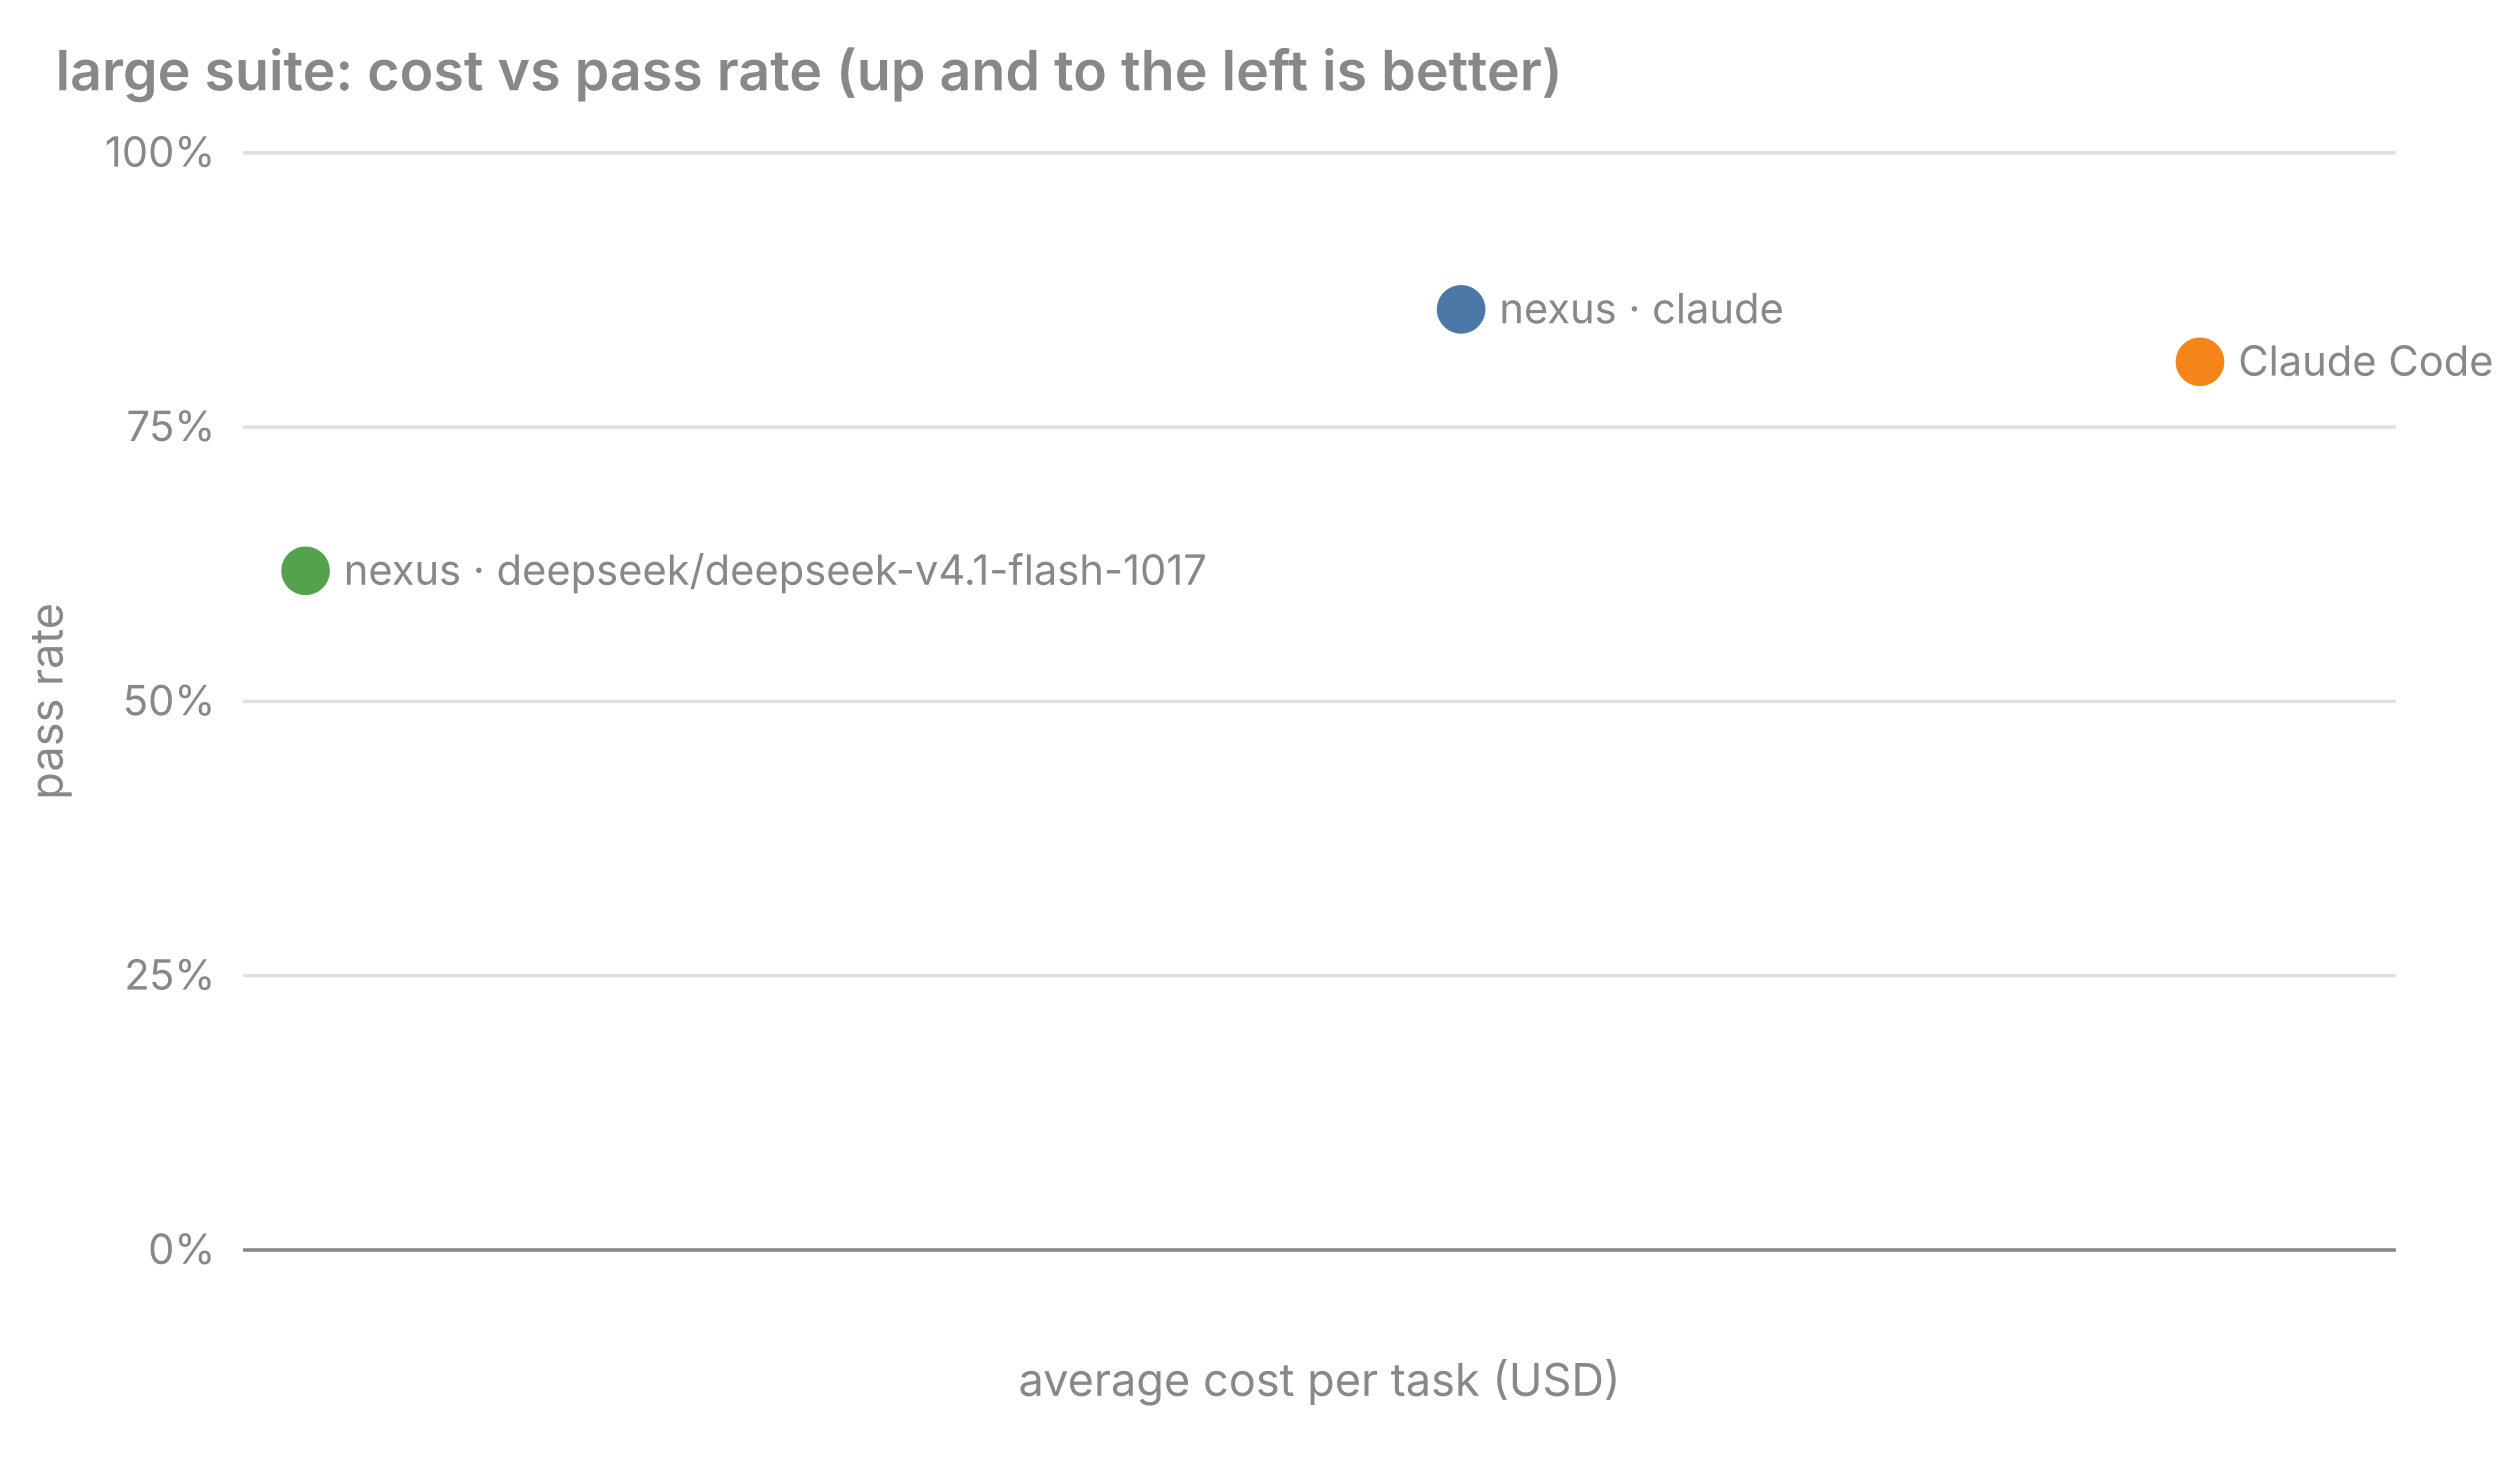
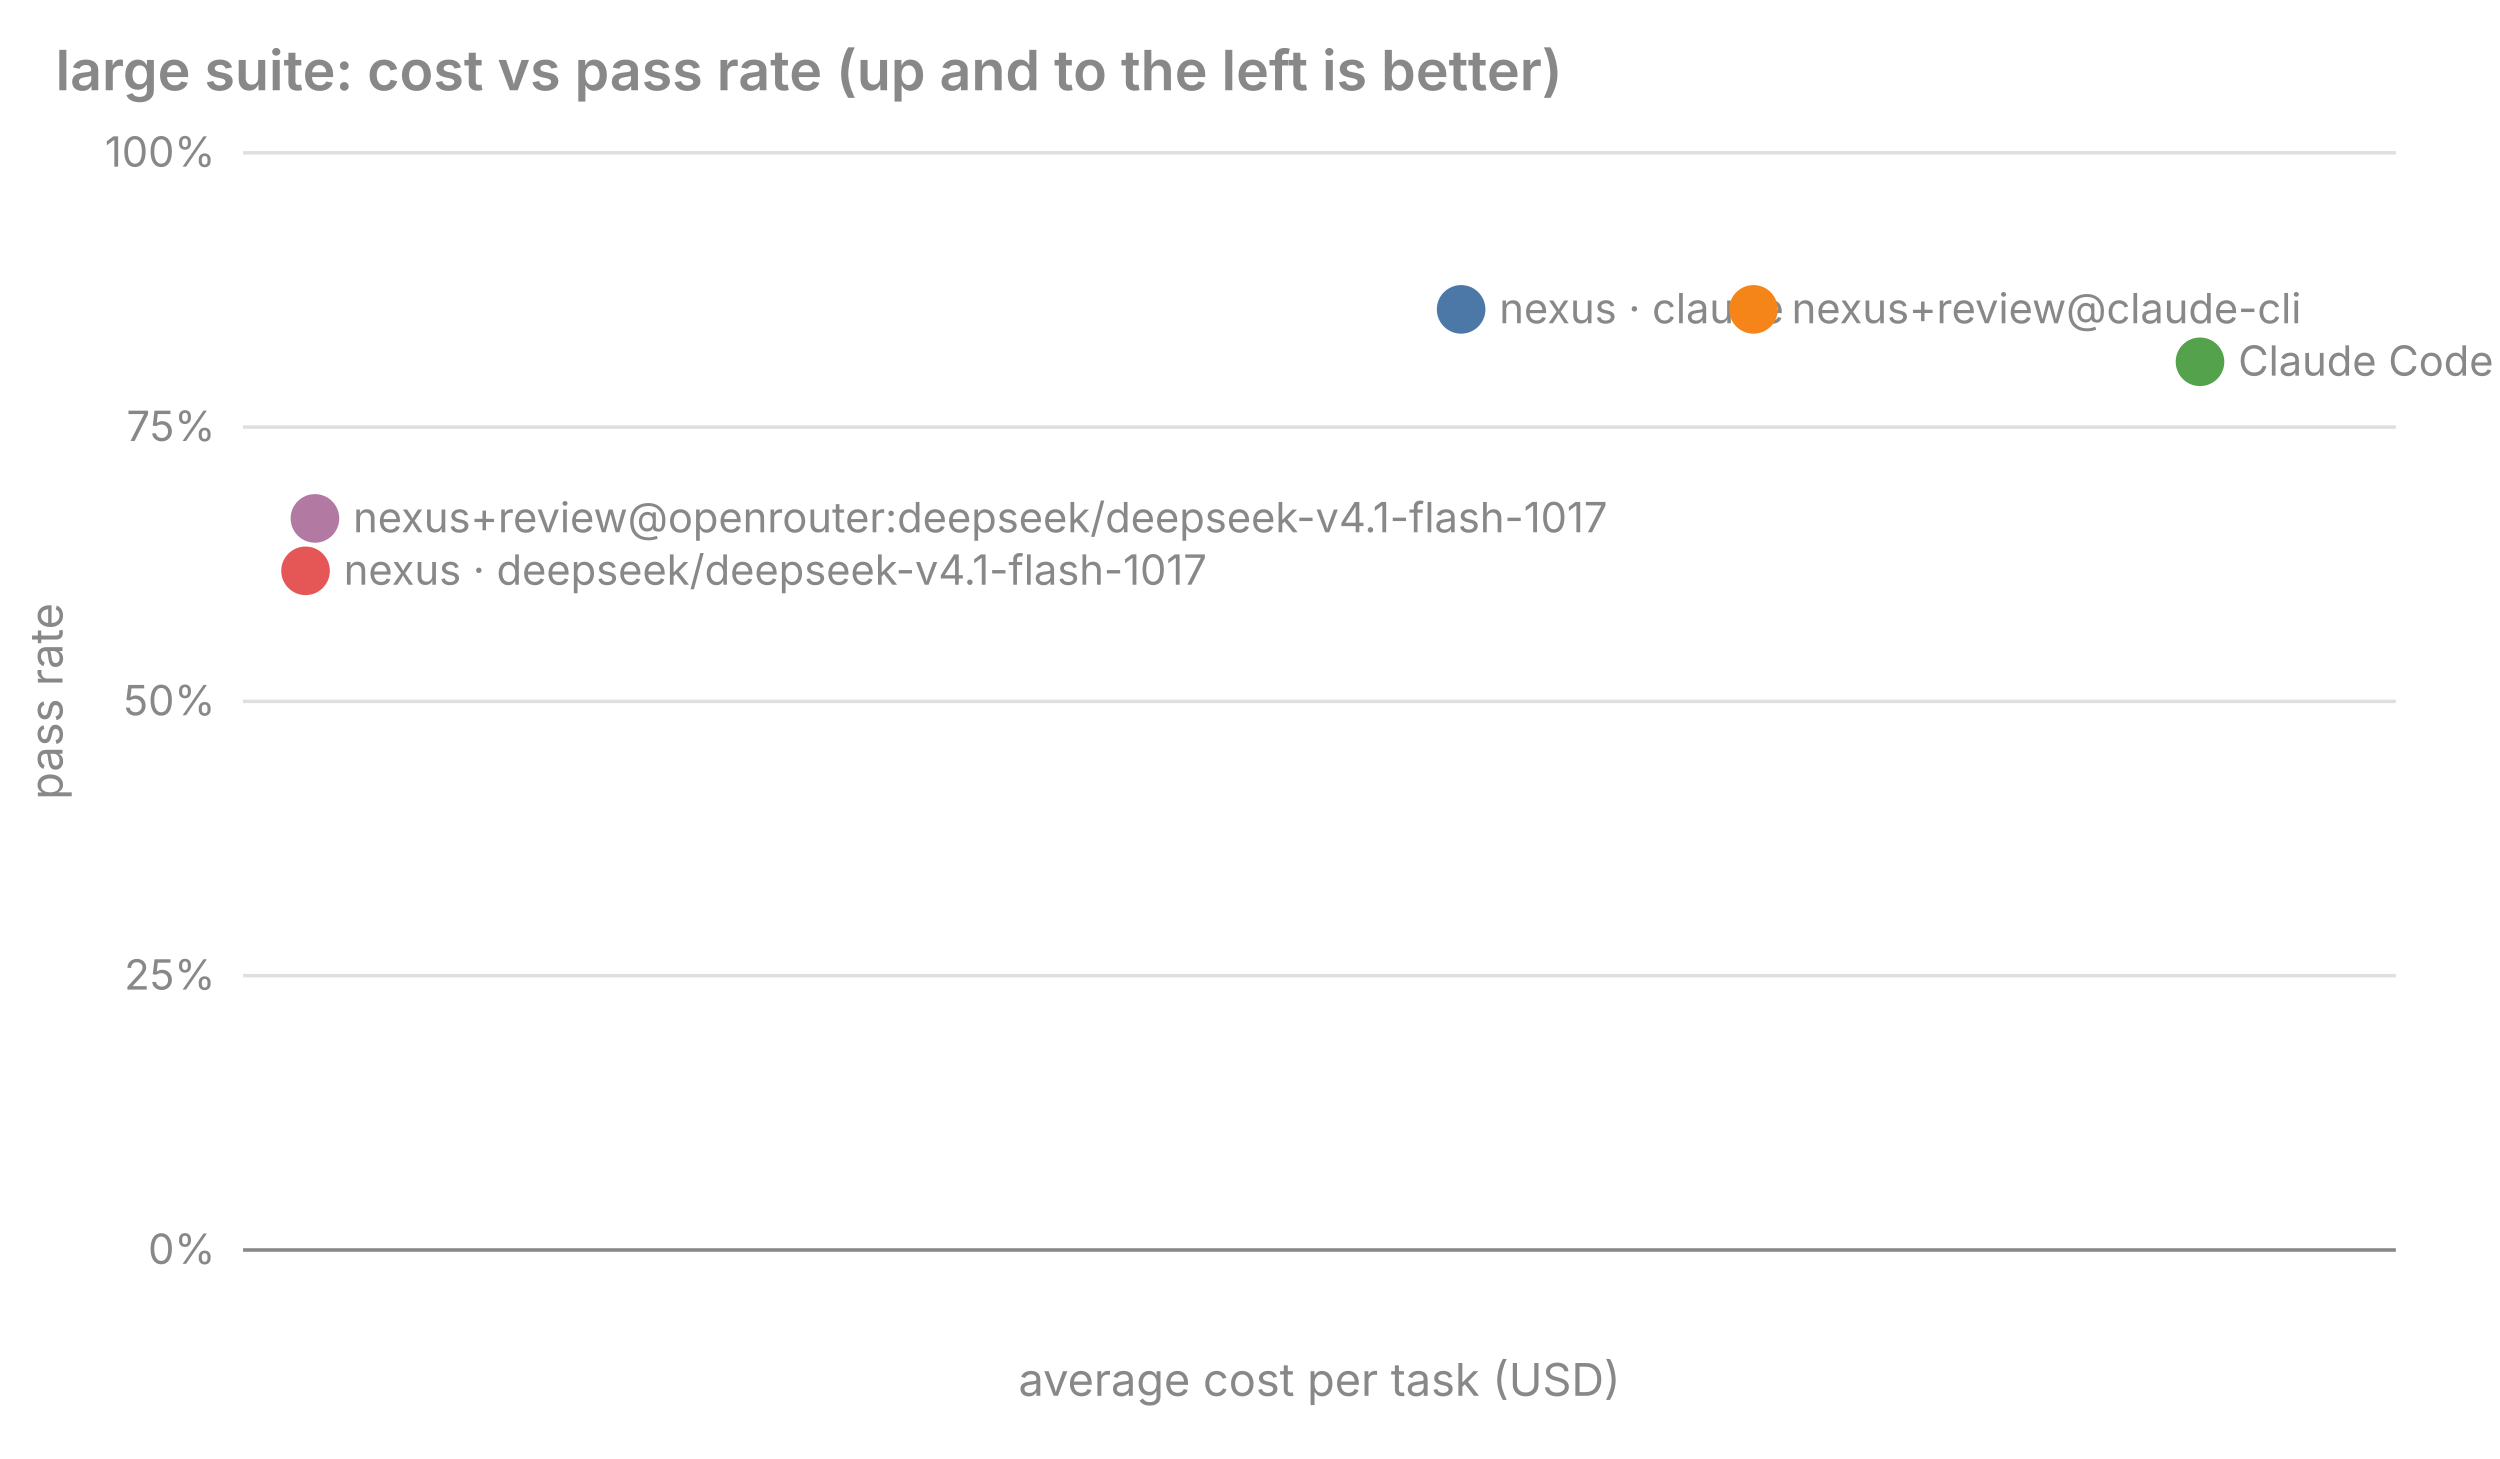
<svg xmlns="http://www.w3.org/2000/svg" width="720" height="420" viewBox="0 0 720 420" font-family="system-ui, -apple-system, Segoe UI, sans-serif">
  <text x="16" y="26" font-size="16" font-weight="600" fill="#888">large suite: cost vs pass rate (up and to the left is better)</text>
  <line x1="70" x2="690" y1="360" y2="360" stroke="#8884" />
  <text x="62" y="364" text-anchor="end" font-size="12" fill="#888">0%</text>
  <line x1="70" x2="690" y1="281" y2="281" stroke="#8884" />
  <text x="62" y="285" text-anchor="end" font-size="12" fill="#888">25%</text>
  <line x1="70" x2="690" y1="202" y2="202" stroke="#8884" />
  <text x="62" y="206" text-anchor="end" font-size="12" fill="#888">50%</text>
  <line x1="70" x2="690" y1="123" y2="123" stroke="#8884" />
  <text x="62" y="127" text-anchor="end" font-size="12" fill="#888">75%</text>
  <line x1="70" x2="690" y1="44" y2="44" stroke="#8884" />
  <text x="62" y="48" text-anchor="end" font-size="12" fill="#888">100%</text>
  <line x1="70" x2="690" y1="360" y2="360" stroke="#888" />
  <text x="380" y="402" text-anchor="middle" font-size="13" fill="#888">average cost per task (USD)</text>
  <text x="18" y="202" font-size="13" fill="#888" transform="rotate(-90 18 202)" text-anchor="middle">pass rate</text>
  <circle cx="420.8" cy="89.1" r="7" fill="#4C78A8" />
  <text x="431.8" y="93.1" font-size="12" fill="#888">nexus · claude</text>
-   <circle cx="633.6" cy="104.2" r="7" fill="#F58518" />
+   <circle cx="505.0" cy="89.1" r="7" fill="#F58518" />
+   <text x="516.0" y="93.1" font-size="12" fill="#888">nexus+review@claude-cli</text>
+   <circle cx="633.6" cy="104.2" r="7" fill="#54A24B" />
  <text x="644.6" y="108.2" font-size="12" fill="#888">Claude Code (baseline)</text>
-   <circle cx="88.0" cy="164.4" r="7" fill="#54A24B" />
+   <circle cx="90.7" cy="149.3" r="7" fill="#B279A2" />
+   <text x="101.7" y="153.3" font-size="12" fill="#888">nexus+review@openrouter:deepseek/deepseek-v4.1-flash-1017</text>
+   <circle cx="88.0" cy="164.4" r="7" fill="#E45756" />
  <text x="99.0" y="168.4" font-size="12" fill="#888">nexus · deepseek/deepseek-v4.1-flash-1017</text>
</svg>
